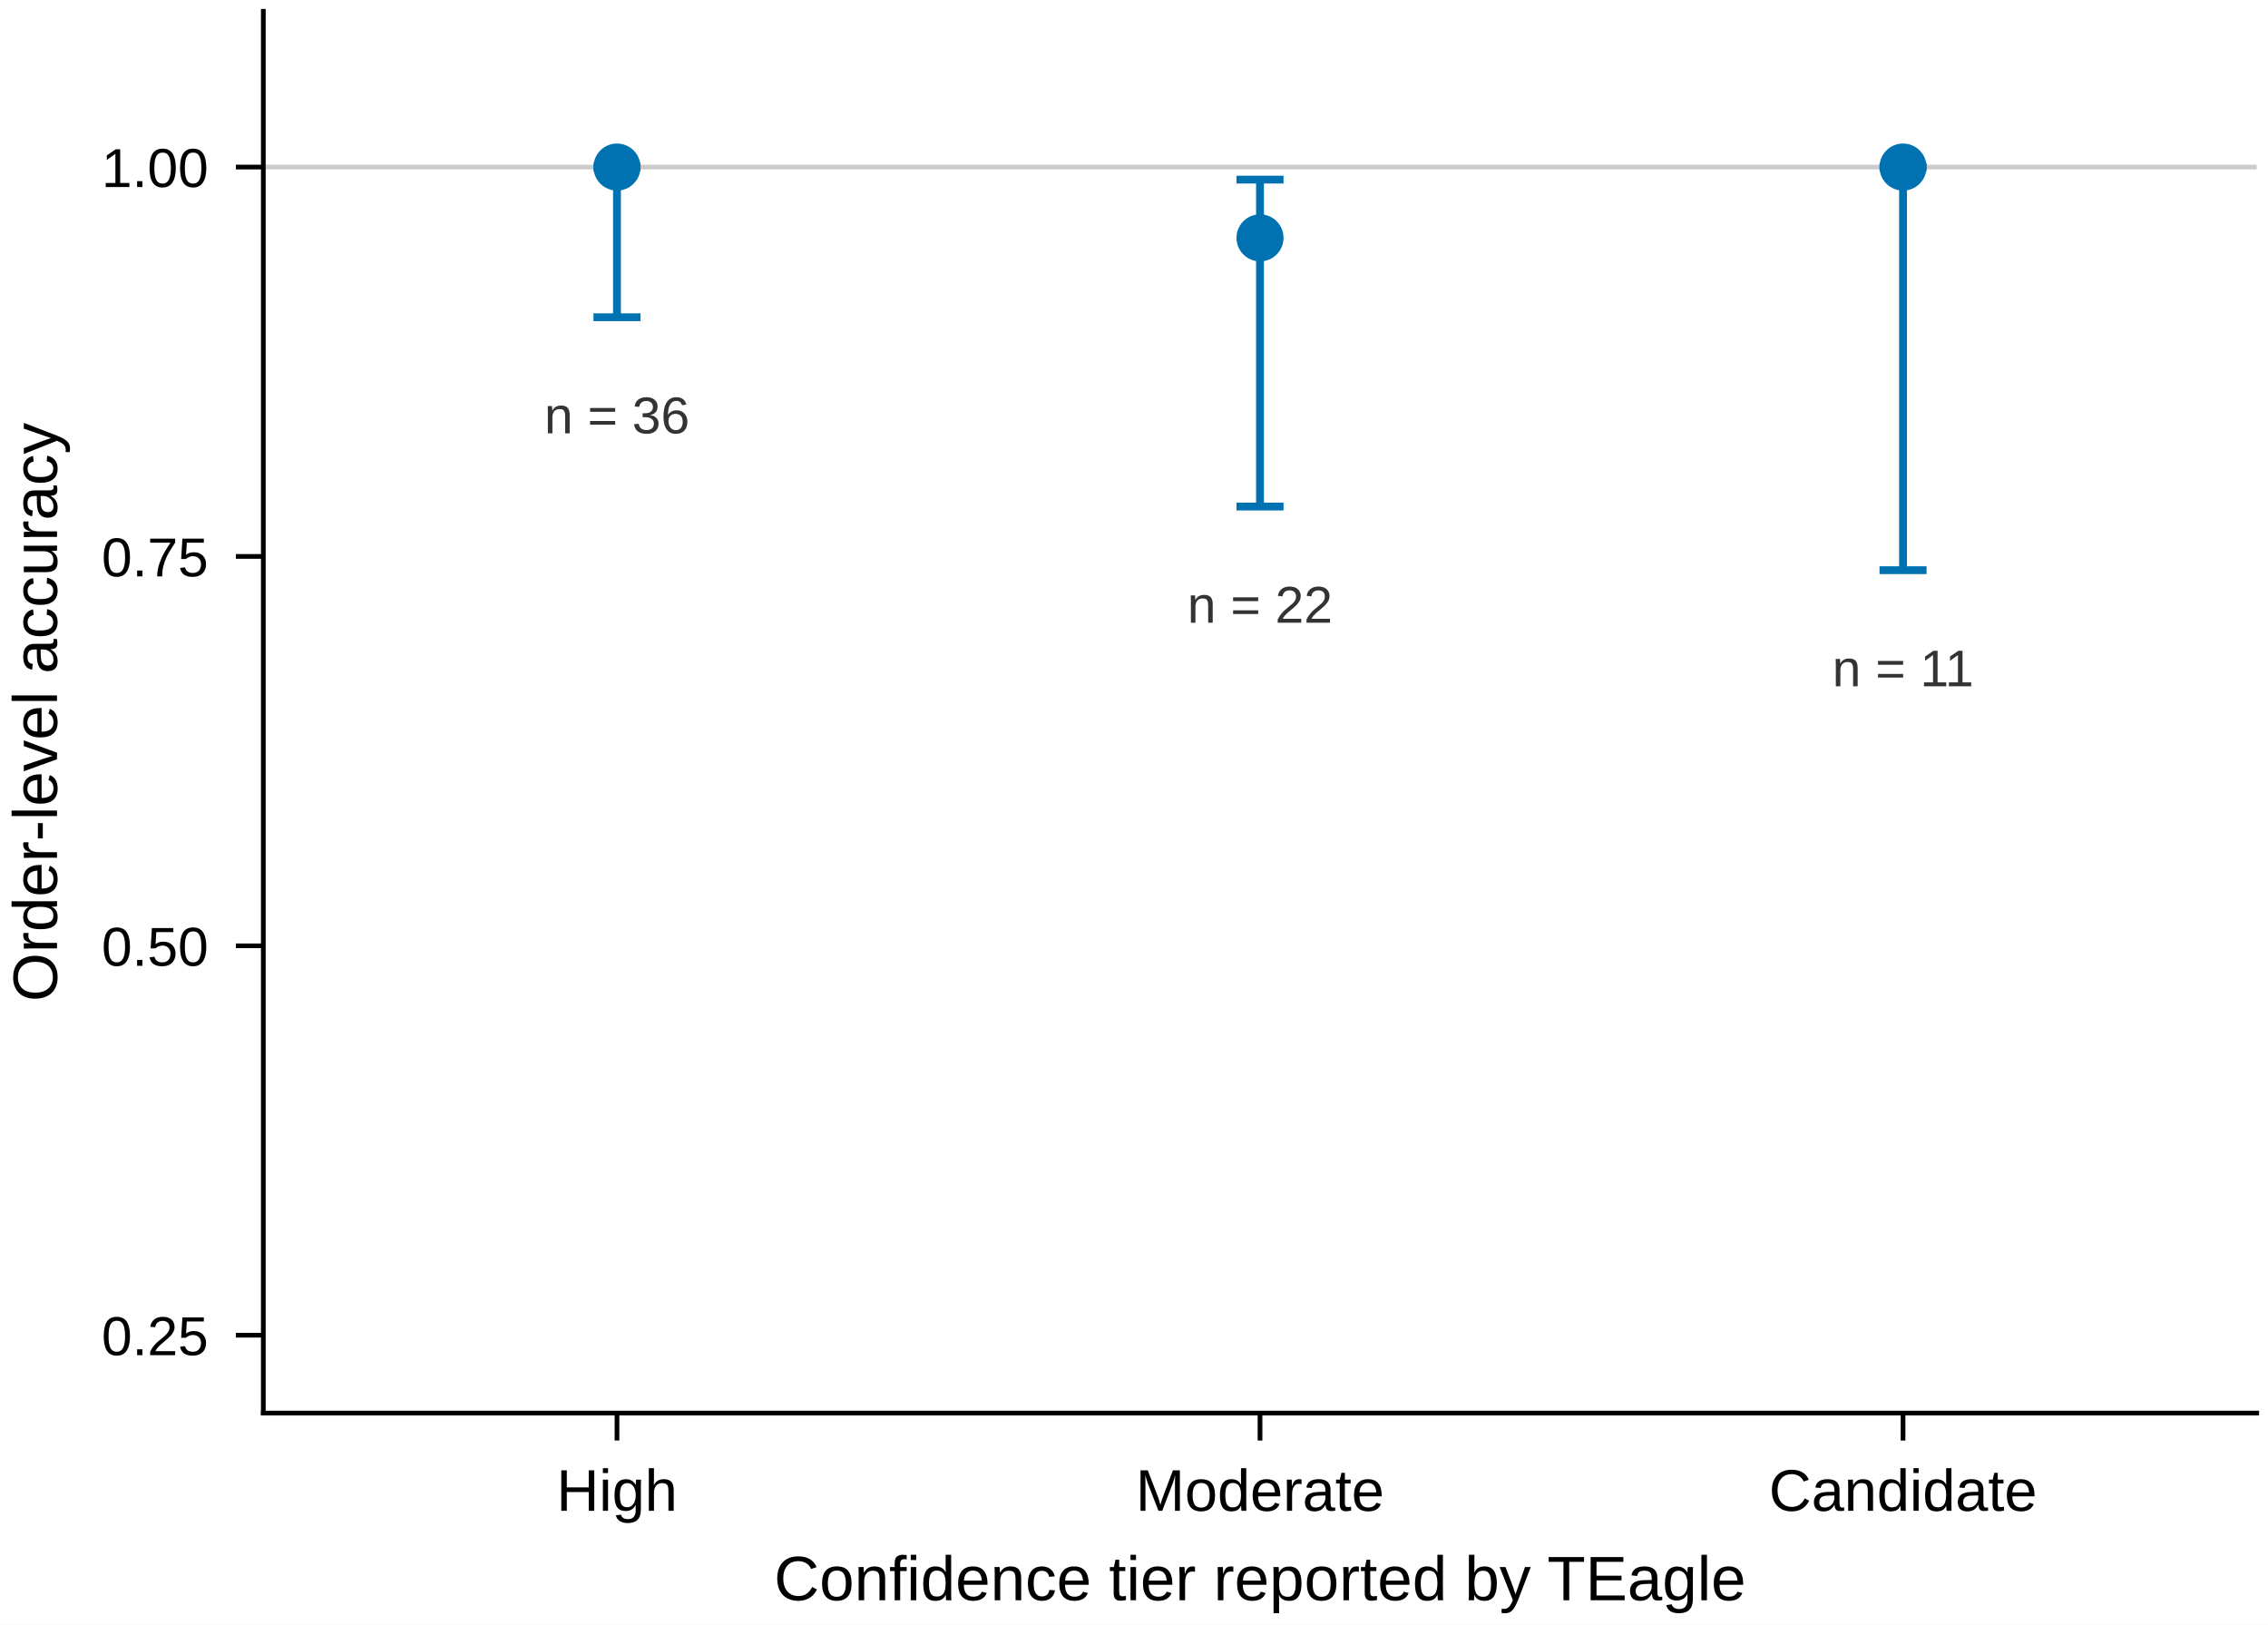
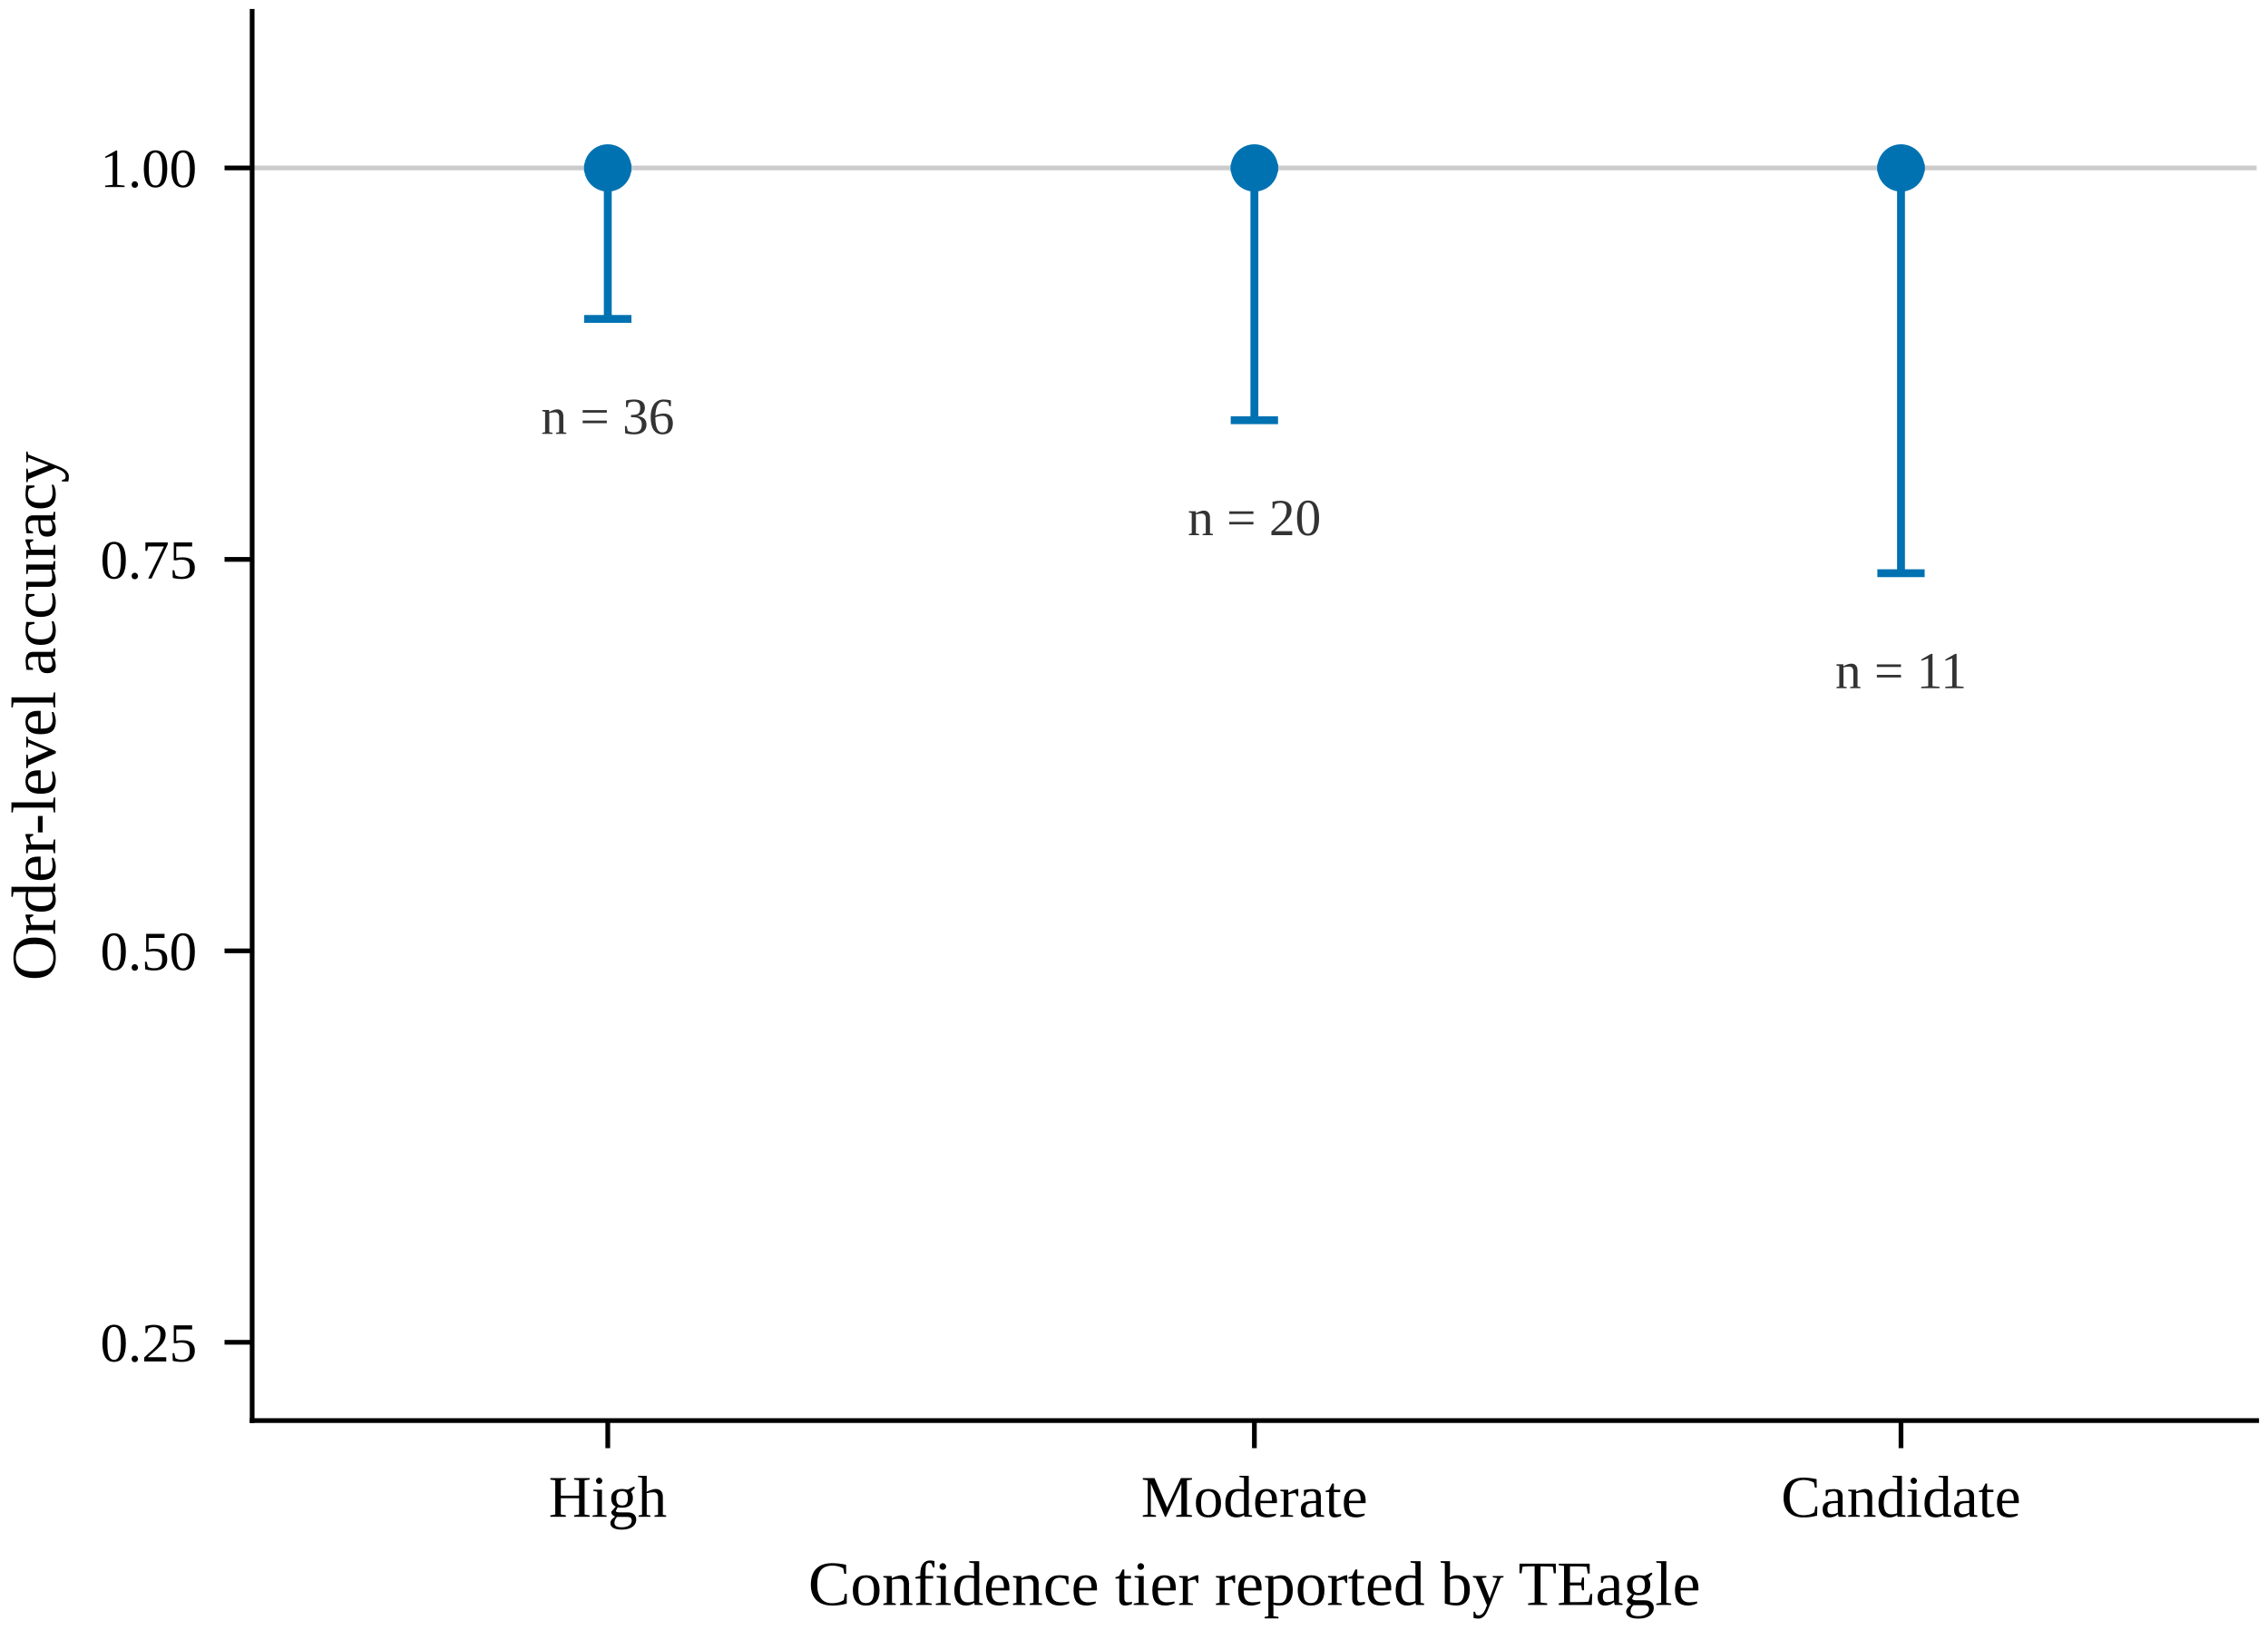
- <svg xmlns="http://www.w3.org/2000/svg" xmlns:xlink="http://www.w3.org/1999/xlink" width="289.191pt" height="207.144pt" viewBox="0 0 289.191 207.144" version="1.1">
+ <svg xmlns="http://www.w3.org/2000/svg" xmlns:xlink="http://www.w3.org/1999/xlink" width="287.587pt" height="206.706pt" viewBox="0 0 287.587 206.706" version="1.1">
  <defs>
    <style type="text/css">*{stroke-linejoin: round; stroke-linecap: butt}</style>
  </defs>
  <g id="figure_1">
    <g id="patch_1">
-       <path d="M 0 207.144  L 289.191 207.144  L 289.191 0  L 0 0  z " style="fill: #ffffff" />
+       <path d="M 0 206.706  L 287.587 206.706  L 287.587 0  L 0 0  z " style="fill: #ffffff" />
    </g>
    <g id="axes_1">
      <g id="patch_2">
-         <path d="M 33.575 180.158  L 287.751 180.158  L 287.751 1.44  L 33.575 1.44  z " style="fill: #ffffff" />
+         <path d="M 31.972 180.158  L 286.147 180.158  L 286.147 1.44  L 31.972 1.44  z " style="fill: #ffffff" />
      </g>
      <g id="line2d_1">
-         <path d="M 33.575 21.298  L 287.751 21.298  " clip-path="url(#p090c2d963c)" style="fill: none; stroke: #cccccc; stroke-width: 0.6; stroke-linecap: square" />
+         <path d="M 31.972 21.298  L 286.147 21.298  " clip-path="url(#p4c7f4a85ac)" style="fill: none; stroke: #cccccc; stroke-width: 0.6; stroke-linecap: square" />
      </g>
-       <g id="matplotlib.axis_1">
+       <g id="plot-axis-1">
        <g id="xtick_1">
          <g id="line2d_2">
            <defs>
-               <path id="m8c6fca5226" d="M 0 0  L 0 3.5  " style="stroke: #000000; stroke-width: 0.6" />
+               <path id="m36c3e511e7" d="M 0 0  L 0 3.5  " style="stroke: #000000; stroke-width: 0.6" />
            </defs>
            <g>
-               <use xlink:href="#m8c6fca5226" x="78.671" y="180.158" style="stroke: #000000; stroke-width: 0.6" />
+               <use xlink:href="#m36c3e511e7" x="77.067" y="180.158" style="stroke: #000000; stroke-width: 0.6" />
            </g>
          </g>
          <g id="text_1">
-             <text style="font-size: 7.5px; font-family: 'Arial', 'Helvetica', 'DejaVu Sans', sans-serif; text-anchor: middle" x="78.671" y="192.618" transform="rotate(-0 78.67083 192.6178)">High</text>
+             <text style="font-size: 7.5px; font-family: 'Times New Roman', serif; text-anchor: middle" x="77.067" y="192.365" transform="rotate(-0 77.06723 192.3654)">High</text>
          </g>
        </g>
        <g id="xtick_2">
          <g id="line2d_3">
            <g>
-               <use xlink:href="#m8c6fca5226" x="160.663" y="180.158" style="stroke: #000000; stroke-width: 0.6" />
+               <use xlink:href="#m36c3e511e7" x="159.059" y="180.158" style="stroke: #000000; stroke-width: 0.6" />
            </g>
          </g>
          <g id="text_2">
-             <text style="font-size: 7.5px; font-family: 'Arial', 'Helvetica', 'DejaVu Sans', sans-serif; text-anchor: middle" x="160.663" y="192.618" transform="rotate(-0 160.663 192.6178)">Moderate</text>
+             <text style="font-size: 7.5px; font-family: 'Times New Roman', serif; text-anchor: middle" x="159.059" y="192.365" transform="rotate(-0 159.0594 192.3654)">Moderate</text>
          </g>
        </g>
        <g id="xtick_3">
          <g id="line2d_4">
            <g>
-               <use xlink:href="#m8c6fca5226" x="242.655" y="180.158" style="stroke: #000000; stroke-width: 0.6" />
+               <use xlink:href="#m36c3e511e7" x="241.051" y="180.158" style="stroke: #000000; stroke-width: 0.6" />
            </g>
          </g>
          <g id="text_3">
-             <text style="font-size: 7.5px; font-family: 'Arial', 'Helvetica', 'DejaVu Sans', sans-serif; text-anchor: middle" x="242.655" y="192.618" transform="rotate(-0 242.6551 192.6178)">Candidate</text>
+             <text style="font-size: 7.5px; font-family: 'Times New Roman', serif; text-anchor: middle" x="241.051" y="192.365" transform="rotate(-0 241.0515 192.3654)">Candidate</text>
          </g>
        </g>
        <g id="text_4">
-           <text style="font-size: 8px; font-family: 'Arial', 'Helvetica', 'DejaVu Sans', sans-serif; text-anchor: middle" x="160.663" y="204.021" transform="rotate(-0 160.663 204.0205)">Confidence tier reported by TEagle</text>
+           <text style="font-size: 8px; font-family: 'Times New Roman', serif; text-anchor: middle" x="159.059" y="203.539" transform="rotate(-0 159.0594 203.5391)">Confidence tier reported by TEagle</text>
        </g>
      </g>
-       <g id="matplotlib.axis_2">
+       <g id="plot-axis-2">
        <g id="ytick_1">
          <g id="line2d_5">
            <defs>
-               <path id="m4dd5649dc4" d="M 0 0  L -3.5 0  " style="stroke: #000000; stroke-width: 0.6" />
+               <path id="m5ff90577a7" d="M 0 0  L -3.5 0  " style="stroke: #000000; stroke-width: 0.6" />
            </defs>
            <g>
-               <use xlink:href="#m4dd5649dc4" x="33.575" y="170.229" style="stroke: #000000; stroke-width: 0.6" />
+               <use xlink:href="#m5ff90577a7" x="31.972" y="170.229" style="stroke: #000000; stroke-width: 0.6" />
            </g>
          </g>
          <g id="text_5">
-             <text style="font-size: 7px; font-family: 'Arial', 'Helvetica', 'DejaVu Sans', sans-serif; text-anchor: end" x="26.575" y="172.777" transform="rotate(-0 26.57516 172.7769)">0.25</text>
+             <text style="font-size: 7px; font-family: 'Times New Roman', serif; text-anchor: end" x="24.972" y="172.656" transform="rotate(-0 24.97156 172.6556)">0.25</text>
          </g>
        </g>
        <g id="ytick_2">
          <g id="line2d_6">
            <g>
-               <use xlink:href="#m4dd5649dc4" x="33.575" y="120.585" style="stroke: #000000; stroke-width: 0.6" />
+               <use xlink:href="#m5ff90577a7" x="31.972" y="120.585" style="stroke: #000000; stroke-width: 0.6" />
            </g>
          </g>
          <g id="text_6">
-             <text style="font-size: 7px; font-family: 'Arial', 'Helvetica', 'DejaVu Sans', sans-serif; text-anchor: end" x="26.575" y="123.133" transform="rotate(-0 26.57516 123.1332)">0.50</text>
+             <text style="font-size: 7px; font-family: 'Times New Roman', serif; text-anchor: end" x="24.972" y="123.012" transform="rotate(-0 24.97156 123.0118)">0.50</text>
          </g>
        </g>
        <g id="ytick_3">
          <g id="line2d_7">
            <g>
-               <use xlink:href="#m4dd5649dc4" x="33.575" y="70.941" style="stroke: #000000; stroke-width: 0.6" />
+               <use xlink:href="#m5ff90577a7" x="31.972" y="70.941" style="stroke: #000000; stroke-width: 0.6" />
            </g>
          </g>
          <g id="text_7">
-             <text style="font-size: 7px; font-family: 'Arial', 'Helvetica', 'DejaVu Sans', sans-serif; text-anchor: end" x="26.575" y="73.489" transform="rotate(-0 26.57516 73.48939)">0.75</text>
+             <text style="font-size: 7px; font-family: 'Times New Roman', serif; text-anchor: end" x="24.972" y="73.368" transform="rotate(-0 24.97156 73.36805)">0.75</text>
          </g>
        </g>
        <g id="ytick_4">
          <g id="line2d_8">
            <g>
-               <use xlink:href="#m4dd5649dc4" x="33.575" y="21.298" style="stroke: #000000; stroke-width: 0.6" />
+               <use xlink:href="#m5ff90577a7" x="31.972" y="21.298" style="stroke: #000000; stroke-width: 0.6" />
            </g>
          </g>
          <g id="text_8">
-             <text style="font-size: 7px; font-family: 'Arial', 'Helvetica', 'DejaVu Sans', sans-serif; text-anchor: end" x="26.575" y="23.846" transform="rotate(-0 26.57516 23.84561)">1.00</text>
+             <text style="font-size: 7px; font-family: 'Times New Roman', serif; text-anchor: end" x="24.972" y="23.724" transform="rotate(-0 24.97156 23.72427)">1.00</text>
          </g>
        </g>
        <g id="text_9">
-           <text style="font-size: 8px; font-family: 'Arial', 'Helvetica', 'DejaVu Sans', sans-serif; text-anchor: middle" x="7.269" y="90.799" transform="rotate(-90 7.26875 90.7988)">Order-level accuracy</text>
+           <text style="font-size: 8px; font-family: 'Times New Roman', serif; text-anchor: middle" x="6.995" y="90.799" transform="rotate(-90 6.995 90.7988)">Order-level accuracy</text>
        </g>
      </g>
      <g id="patch_3">
-         <path d="M 33.575 180.158  L 33.575 1.44  " style="fill: none; stroke: #000000; stroke-width: 0.6; stroke-linejoin: miter; stroke-linecap: square" />
+         <path d="M 31.972 180.158  L 31.972 1.44  " style="fill: none; stroke: #000000; stroke-width: 0.6; stroke-linejoin: miter; stroke-linecap: square" />
      </g>
      <g id="patch_4">
-         <path d="M 33.575 180.158  L 287.751 180.158  " style="fill: none; stroke: #000000; stroke-width: 0.6; stroke-linejoin: miter; stroke-linecap: square" />
+         <path d="M 31.972 180.158  L 286.147 180.158  " style="fill: none; stroke: #000000; stroke-width: 0.6; stroke-linejoin: miter; stroke-linecap: square" />
      </g>
      <g id="LineCollection_1">
-         <path d="M 78.671 40.444  L 78.671 21.298  " clip-path="url(#p090c2d963c)" style="fill: none; stroke: #0072b2" />
+         <path d="M 77.067 40.444  L 77.067 21.298  " clip-path="url(#p4c7f4a85ac)" style="fill: none; stroke: #0072b2" />
      </g>
      <g id="line2d_9">
        <defs>
-           <path id="m0b83564fa4" d="M 3 0  L -3 -0  " style="stroke: #0072b2" />
+           <path id="m39a22f45d8" d="M 3 0  L -3 -0  " style="stroke: #0072b2" />
        </defs>
-         <g clip-path="url(#p090c2d963c)">
-           <use xlink:href="#m0b83564fa4" x="78.671" y="40.444" style="fill: #0072b2; stroke: #0072b2" />
+         <g clip-path="url(#p4c7f4a85ac)">
+           <use xlink:href="#m39a22f45d8" x="77.067" y="40.444" style="fill: #0072b2; stroke: #0072b2" />
        </g>
      </g>
      <g id="line2d_10">
-         <g clip-path="url(#p090c2d963c)">
-           <use xlink:href="#m0b83564fa4" x="78.671" y="21.298" style="fill: #0072b2; stroke: #0072b2" />
+         <g clip-path="url(#p4c7f4a85ac)">
+           <use xlink:href="#m39a22f45d8" x="77.067" y="21.298" style="fill: #0072b2; stroke: #0072b2" />
        </g>
      </g>
      <g id="text_10">
-         <text style="font-size: 6.6px; font-family: 'Arial', 'Helvetica', 'DejaVu Sans', sans-serif; text-anchor: middle; fill: #333333" x="78.671" y="55.249" transform="rotate(-0 78.67083 55.24883)">n = 36</text>
+         <text style="font-size: 6.6px; font-family: 'Times New Roman', serif; text-anchor: middle; fill: #333333" x="77.067" y="55.02" transform="rotate(-0 77.06723 55.02002)">n = 36</text>
      </g>
      <g id="LineCollection_2">
-         <path d="M 160.663 64.583  L 160.663 22.9  " clip-path="url(#p090c2d963c)" style="fill: none; stroke: #0072b2" />
+         <path d="M 159.059 53.293  L 159.059 21.298  " clip-path="url(#p4c7f4a85ac)" style="fill: none; stroke: #0072b2" />
      </g>
      <g id="line2d_11">
-         <g clip-path="url(#p090c2d963c)">
-           <use xlink:href="#m0b83564fa4" x="160.663" y="64.583" style="fill: #0072b2; stroke: #0072b2" />
+         <g clip-path="url(#p4c7f4a85ac)">
+           <use xlink:href="#m39a22f45d8" x="159.059" y="53.293" style="fill: #0072b2; stroke: #0072b2" />
        </g>
      </g>
      <g id="line2d_12">
-         <g clip-path="url(#p090c2d963c)">
-           <use xlink:href="#m0b83564fa4" x="160.663" y="22.9" style="fill: #0072b2; stroke: #0072b2" />
+         <g clip-path="url(#p4c7f4a85ac)">
+           <use xlink:href="#m39a22f45d8" x="159.059" y="21.298" style="fill: #0072b2; stroke: #0072b2" />
        </g>
      </g>
      <g id="text_11">
-         <text style="font-size: 6.6px; font-family: 'Arial', 'Helvetica', 'DejaVu Sans', sans-serif; text-anchor: middle; fill: #333333" x="160.663" y="79.388" transform="rotate(-0 160.663 79.38799)">n = 22</text>
+         <text style="font-size: 6.6px; font-family: 'Times New Roman', serif; text-anchor: middle; fill: #333333" x="159.059" y="67.869" transform="rotate(-0 159.0594 67.86913)">n = 20</text>
      </g>
      <g id="LineCollection_3">
-         <path d="M 242.655 72.695  L 242.655 21.298  " clip-path="url(#p090c2d963c)" style="fill: none; stroke: #0072b2" />
+         <path d="M 241.051 72.695  L 241.051 21.298  " clip-path="url(#p4c7f4a85ac)" style="fill: none; stroke: #0072b2" />
      </g>
      <g id="line2d_13">
-         <g clip-path="url(#p090c2d963c)">
-           <use xlink:href="#m0b83564fa4" x="242.655" y="72.695" style="fill: #0072b2; stroke: #0072b2" />
+         <g clip-path="url(#p4c7f4a85ac)">
+           <use xlink:href="#m39a22f45d8" x="241.051" y="72.695" style="fill: #0072b2; stroke: #0072b2" />
        </g>
      </g>
      <g id="line2d_14">
-         <g clip-path="url(#p090c2d963c)">
-           <use xlink:href="#m0b83564fa4" x="242.655" y="21.298" style="fill: #0072b2; stroke: #0072b2" />
+         <g clip-path="url(#p4c7f4a85ac)">
+           <use xlink:href="#m39a22f45d8" x="241.051" y="21.298" style="fill: #0072b2; stroke: #0072b2" />
        </g>
      </g>
      <g id="text_12">
-         <text style="font-size: 6.6px; font-family: 'Arial', 'Helvetica', 'DejaVu Sans', sans-serif; text-anchor: middle; fill: #333333" x="242.655" y="87.5" transform="rotate(-0 242.6551 87.50028)">n = 11</text>
+         <text style="font-size: 6.6px; font-family: 'Times New Roman', serif; text-anchor: middle; fill: #333333" x="241.051" y="87.271" transform="rotate(-0 241.0515 87.27147)">n = 11</text>
      </g>
      <g id="line2d_15">
-         <path d="M 78.671 21.298  " clip-path="url(#p090c2d963c)" style="fill: none" />
+         <path d="M 77.067 21.298  " clip-path="url(#p4c7f4a85ac)" style="fill: none" />
        <defs>
-           <path id="m5b7e1d594f" d="M 0 2.5  C 0.663 2.5 1.299 2.237 1.768 1.768  C 2.237 1.299 2.5 0.663 2.5 0  C 2.5 -0.663 2.237 -1.299 1.768 -1.768  C 1.299 -2.237 0.663 -2.5 0 -2.5  C -0.663 -2.5 -1.299 -2.237 -1.768 -1.768  C -2.237 -1.299 -2.5 -0.663 -2.5 0  C -2.5 0.663 -2.237 1.299 -1.768 1.768  C -1.299 2.237 -0.663 2.5 0 2.5  z " style="stroke: #0072b2" />
+           <path id="m21c2b1405f" d="M 0 2.5  C 0.663 2.5 1.299 2.237 1.768 1.768  C 2.237 1.299 2.5 0.663 2.5 0  C 2.5 -0.663 2.237 -1.299 1.768 -1.768  C 1.299 -2.237 0.663 -2.5 0 -2.5  C -0.663 -2.5 -1.299 -2.237 -1.768 -1.768  C -2.237 -1.299 -2.5 -0.663 -2.5 0  C -2.5 0.663 -2.237 1.299 -1.768 1.768  C -1.299 2.237 -0.663 2.5 0 2.5  z " style="stroke: #0072b2" />
        </defs>
-         <g clip-path="url(#p090c2d963c)">
-           <use xlink:href="#m5b7e1d594f" x="78.671" y="21.298" style="fill: #0072b2; stroke: #0072b2" />
+         <g clip-path="url(#p4c7f4a85ac)">
+           <use xlink:href="#m21c2b1405f" x="77.067" y="21.298" style="fill: #0072b2; stroke: #0072b2" />
        </g>
      </g>
      <g id="line2d_16">
-         <path d="M 160.663 30.324  " clip-path="url(#p090c2d963c)" style="fill: none" />
-         <g clip-path="url(#p090c2d963c)">
-           <use xlink:href="#m5b7e1d594f" x="160.663" y="30.324" style="fill: #0072b2; stroke: #0072b2" />
+         <path d="M 159.059 21.298  " clip-path="url(#p4c7f4a85ac)" style="fill: none" />
+         <g clip-path="url(#p4c7f4a85ac)">
+           <use xlink:href="#m21c2b1405f" x="159.059" y="21.298" style="fill: #0072b2; stroke: #0072b2" />
        </g>
      </g>
      <g id="line2d_17">
-         <path d="M 242.655 21.298  " clip-path="url(#p090c2d963c)" style="fill: none" />
-         <g clip-path="url(#p090c2d963c)">
-           <use xlink:href="#m5b7e1d594f" x="242.655" y="21.298" style="fill: #0072b2; stroke: #0072b2" />
+         <path d="M 241.051 21.298  " clip-path="url(#p4c7f4a85ac)" style="fill: none" />
+         <g clip-path="url(#p4c7f4a85ac)">
+           <use xlink:href="#m21c2b1405f" x="241.051" y="21.298" style="fill: #0072b2; stroke: #0072b2" />
        </g>
      </g>
    </g>
  </g>
  <defs>
-     <clipPath id="p090c2d963c">
-       <rect x="33.575" y="1.44" width="254.176" height="178.718" />
+     <clipPath id="p4c7f4a85ac">
+       <rect x="31.972" y="1.44" width="254.176" height="178.718" />
    </clipPath>
  </defs>
</svg>
